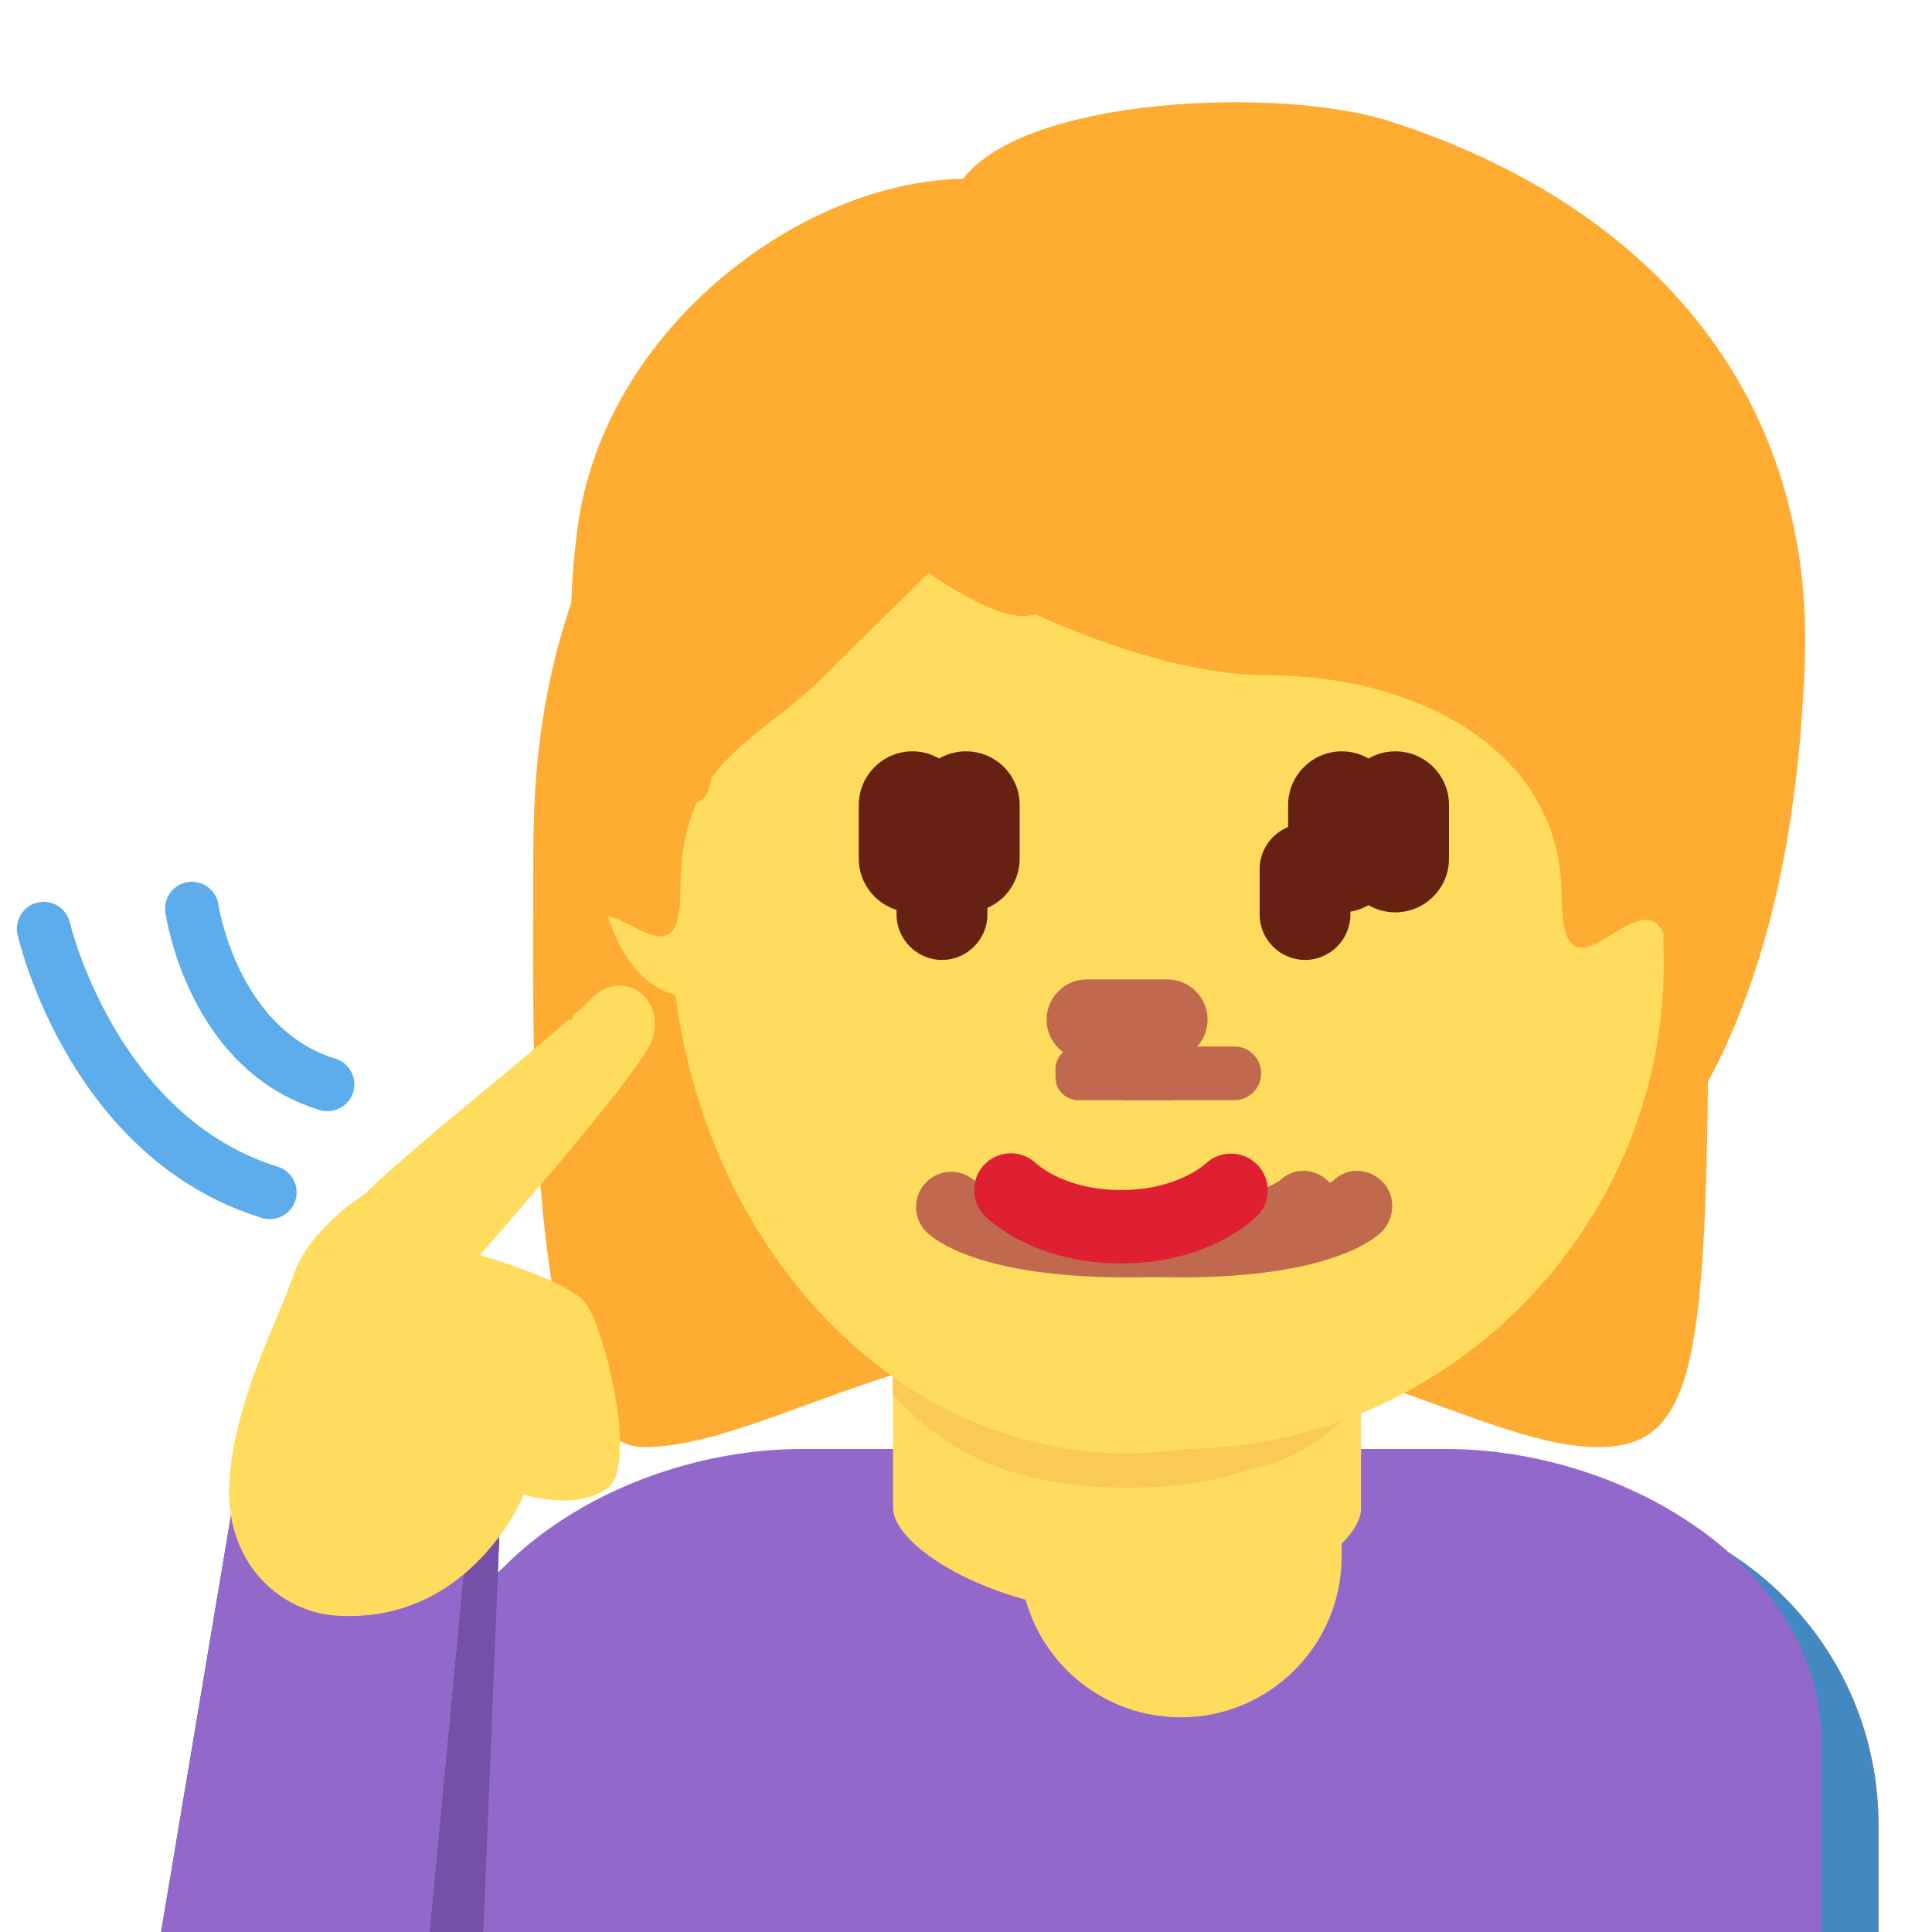
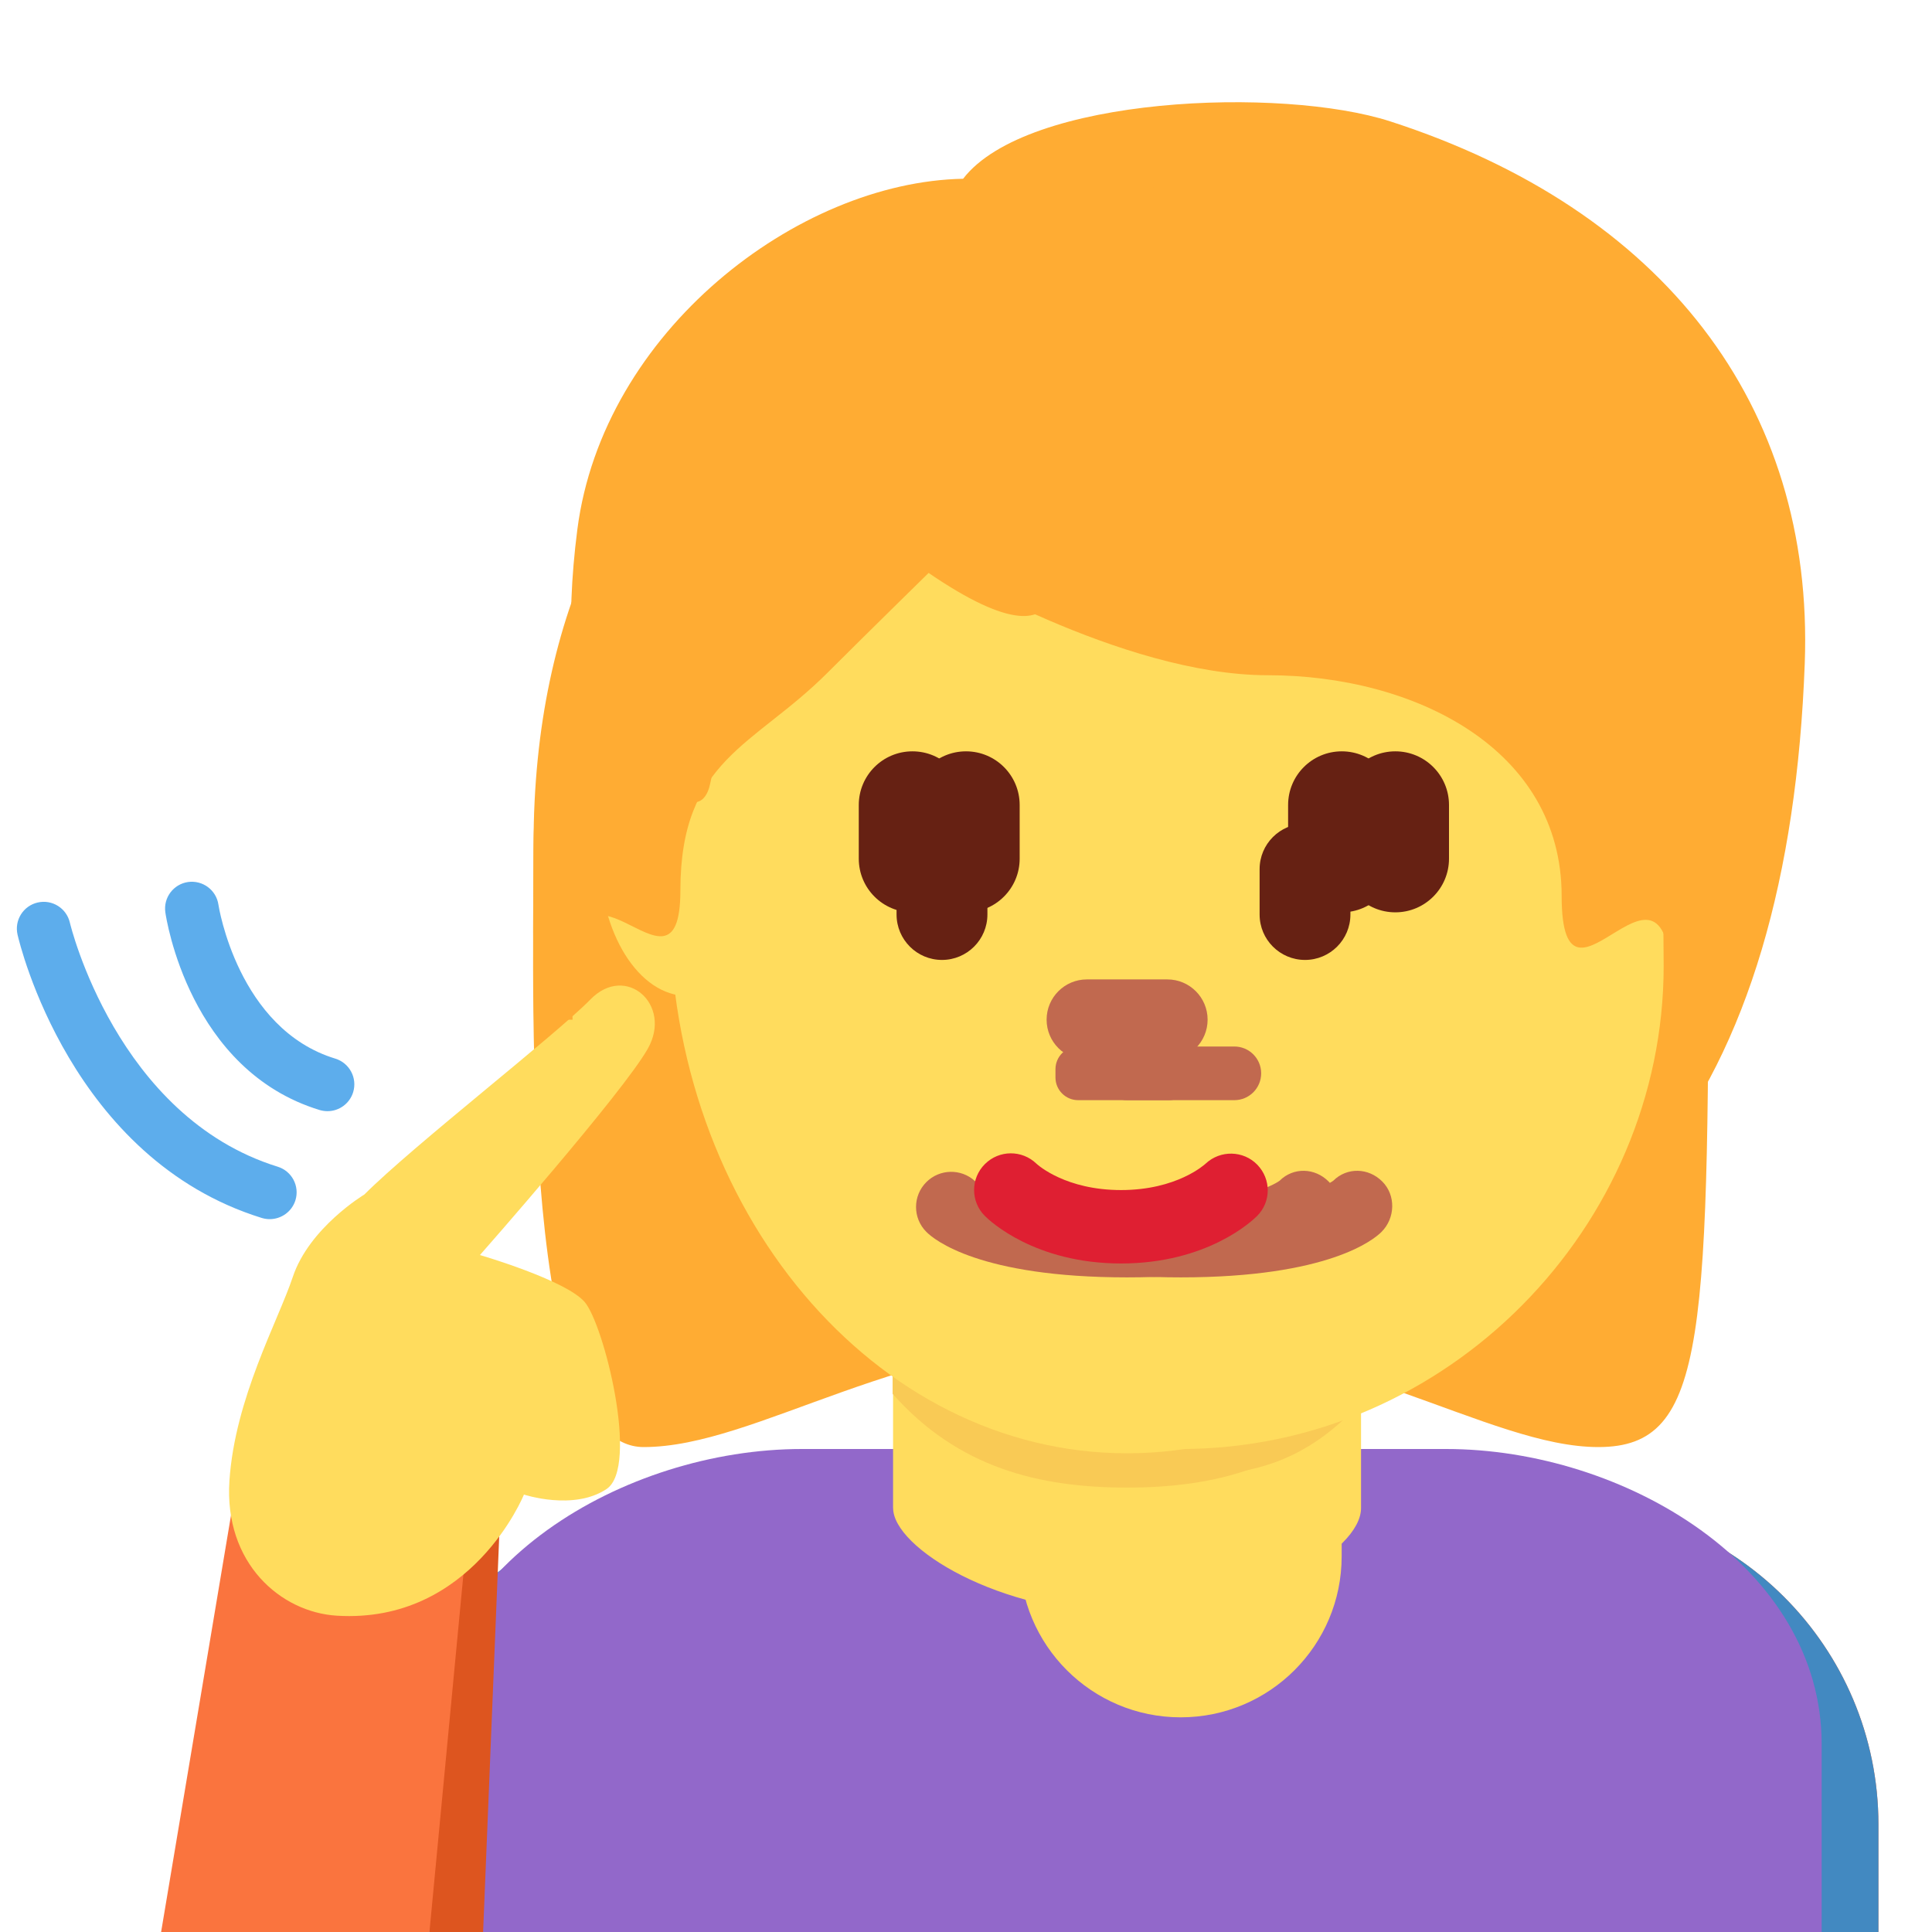
<svg xmlns="http://www.w3.org/2000/svg" xmlns:ns1="data:,a" viewBox="0 0 36 36">
  <path d="M35.002 36v-2c0-3.314-2.686-6-6-6h-14c-3.313 0-6 2.686-6 6v2h26z" fill="#FA743E" ns1:gender="neutral" />
  <path d="M35.002 36v-2c0-3.314-2.686-6-6-6h-16c-3.313 0-6 2.686-6 6v2h28z" fill="#4289C1" ns1:gender="male" />
  <path d="M33.944 36v-3.5c0-3.314-3.686-5.5-7-5.5h-12c-3.313 0-7 2.186-7 5.5V36h26z" fill="#9268CA" ns1:gender="female" />
-   <path d="M8.002 28.558V36h1l.303-7.442z" fill="#DD551F" ns1:gender="neutral" />
-   <path d="M8.002 28.558V36h1l.303-7.442z" fill="#2A6797" ns1:gender="male" />
-   <path d="M8.002 28.558V36h1l.303-7.442z" fill="#7450A8" ns1:gender="female" />
-   <path d="M4.335 28.053L3.002 36h5l.721-7.588z" fill="#FA743E" ns1:gender="neutral" />
-   <path d="M4.335 28.053L3.002 36h5l.721-7.588z" fill="#4289C1" ns1:gender="male" />
-   <path d="M4.335 28.053L3.002 36h5l.721-7.588z" fill="#9268CA" ns1:gender="female" />
-   <path d="M25.906 2.262c-2.02-.653-6.772-.475-7.96 1.069-3.089.059-6.713 2.851-7.188 6.535-.47 3.645.578 5.338.951 8.079.422 3.106 2.168 4.099 3.564 4.515C17.281 25.114 19.416 25 23 25c7 0 10.334-4.684 10.629-12.639.178-4.812-2.645-8.456-7.723-10.099z" fill="#FFAC33" ns1:skin="#292F33,#FFE51E,#963B22,#60352A,#0B0200" ns1:gender="neutral" />
-   <path d="M20.889 5.069c4.105 0 10.947 2.053 10.947 10.947 0 8.896 0 10.948-2.053 10.948s-4.79-2.053-8.895-2.053c-4.105 0-6.785 2.053-8.895 2.053-2.287 0-2.053-8.211-2.053-10.948 0-8.894 6.844-10.947 10.949-10.947" fill="#FFAC33" ns1:skin="#292F33,#FFE51E,#963B22,#60352A,#0B0200" ns1:gender="female" />
-   <path d="M19 23v6c0 1.657 1.343 3 3 3s3-1.343 3-3v-6h-6z" fill="#FFDC5D" ns1:skin="#F7DECE,#F3D2A2,#D4AB88,#AF7E57,#7C533E" ns1:gender="neutral" />
-   <path d="M16.642 28.101c0 .736 1.965 1.963 4.36 1.963s4.359-1.157 4.359-1.963V24.29h-8.72v3.811z" fill="#FFDC5D" ns1:skin="#F7DECE,#F3D2A2,#D4AB88,#AF7E57,#7C533E" ns1:gender="male" />
-   <path d="M21.041 29.414c2.008 0 3.563-1.484 3.563-2.491v-3.108h-7.332v2.998c0 1.326 1.761 2.601 3.769 2.601z" fill="#FFDC5D" ns1:skin="#F7DECE,#F3D2A2,#D4AB88,#AF7E57,#7C533E" ns1:gender="female" />
-   <path d="M18.519 25.995c1.058 1.207 2.049 1.51 3.477 1.51 1.426 0 2.426-.304 3.485-1.51V22.48H18.52v3.515z" fill="#F9CA55" ns1:skin="#EEC2AD,#E2C196,#CC9B7A,#9B6A49,#664131" ns1:gender="neutral" />
-   <path d="M16.634 25.973c1.216 1.374 2.724 1.746 4.364 1.746 1.639 0 3.146-.373 4.363-1.746v-3.491h-8.728v3.491z" fill="#F9CA55" ns1:skin="#EEC2AD,#E2C196,#CC9B7A,#9B6A49,#664131" ns1:gender="male" />
-   <path d="M17.266 25.179c1.022 1.155 2.29 1.468 3.668 1.468 1.379 0 2.647-.312 3.67-1.468v-2.936h-7.338v2.936z" fill="#F9CA55" ns1:skin="#EEC2AD,#E2C196,#CC9B7A,#9B6A49,#664131" ns1:gender="female" />
-   <path d="M29.909 12.701c-.677-.938-1.545-1.693-3.446-1.96.713.327 1.396 1.455 1.485 2.079.089.624.178 1.129-.386.505-2.261-2.499-4.723-1.515-7.163-3.041-1.704-1.066-2.223-2.246-2.223-2.246s-.208 1.574-2.792 3.178c-.749.465-1.643 1.5-2.139 3.03C12.889 15.345 13 16.325 13 18c0 4.889 4.029 9 9 9s9-4.147 9-9c0-3.041-.319-4.229-1.091-5.299z" fill="#FFDC5D" ns1:skin="#F7DECE,#F3D2A2,#D4AB88,#AF7E57,#7C533E" ns1:gender="neutral" />
-   <path d="M12.48 16.959c0-5.589 3.816-10.121 8.522-10.121 4.707 0 8.523 4.532 8.523 10.121S25.709 27.08 21.002 27.08c-4.706 0-8.522-4.531-8.522-10.121" fill="#FFDC5D" ns1:skin="#F7DECE,#F3D2A2,#D4AB88,#AF7E57,#7C533E" ns1:gender="male" />
-   <path d="M12.678 15.718c0-5.834 3.676-10.563 8.211-10.563 4.533 0 8.209 4.729 8.209 10.563 0 5.833-3.676 10.285-8.209 10.285-4.535 0-8.211-4.452-8.211-10.285" fill="#FFDC5D" ns1:skin="#F7DECE,#F3D2A2,#D4AB88,#AF7E57,#7C533E" ns1:gender="female" />
-   <path d="M14.447 15.936c0 1.448-.734 2.622-1.639 2.622s-1.639-1.174-1.639-2.622.734-2.623 1.639-2.623c.905-.001 1.639 1.174 1.639 2.623m16.388 0c0 1.448-.733 2.622-1.639 2.622-.905 0-1.639-1.174-1.639-2.622s.733-2.623 1.639-2.623c.906-.001 1.639 1.174 1.639 2.623" fill="#FFDC5D" ns1:skin="#F7DECE,#F3D2A2,#D4AB88,#AF7E57,#7C533E" ns1:gender="male" />
-   <path d="M6.789 22.258c.923-.923 3.558-2.964 4.215-3.637.658-.672 1.53.097 1.068.918-.462.821-3.129 3.847-3.129 3.847s1.59.462 1.949.872 1.026 3.078.41 3.488-1.539.103-1.539.103-.973 2.411-3.487 2.257c-1.044-.064-2.103-.975-2.001-2.514.103-1.539.904-2.969 1.18-3.796.308-.923 1.334-1.538 1.334-1.538z" fill="#FFDC5D" ns1:skin="#F7DECE,#F3D2A2,#D4AB88,#AF7E57,#7C533E" />
-   <path d="M10.669 19c-.021-1-.044-.224-.044-.465 0-3.422 2.053.494 2.053-1.943 0-2.439 1.368-2.683 2.736-4.051.685-.685 2.053-2.026 2.053-2.026s3.421 2.067 6.158 2.067c2.736 0 5.474 1.375 5.474 4.112 0 2.736 2.053-1.584 2.053 1.837 0 .244-.022-.531-.04.469h.719c.006-2 .006-1.924.006-3.202 0-8.895-6.842-11.672-10.948-11.672-4.104 0-10.947 2.722-10.947 11.617 0 .793-.02 1.257.008 3.257h.719z" fill="#FFAC33" ns1:skin="#292F33,#FFE51E,#963B22,#60352A,#0B0200" ns1:gender="female" />
-   <path d="M21 3.48c5.648 0 9.178 4.168 9.178 7.641s-.706 4.863-1.412 3.473l-1.412-2.778s-4.235 0-5.647-1.39c0 0 2.118 4.168-2.118 0 0 0 .706 2.779-3.53-.694 0 0-2.118 1.389-2.824 4.862-.196.964-1.412 0-1.412-3.473C11.822 7.648 14.646 3.48 21 3.48" fill="#FFAC33" ns1:skin="#292F33,#FFE51E,#963B22,#60352A,#0B0200" ns1:gender="male" />
-   <path d="M18 17c-.552 0-1-.448-1-1v-1c0-.552.448-1 1-1s1 .448 1 1v1c0 .552-.448 1-1 1z M26,17 c-.552 0-1-.448-1-1v-1c0-.552.448-1 1-1s1 .448 1 1v1c0 .552-.448 1-1 1z" fill="#662113" ns1:skin="#662113,#662113,#662113,#662113,#000000" ns1:gender="neutral" />
-   <path d="M17.002 17c-.55 0-1-.45-1-1v-1c0-.55.45-1 1-1s1 .45 1 1v1c0 .55-.45 1-1 1m8 0c-.55 0-1-.45-1-1v-1c0-.55.45-1 1-1s1 .45 1 1v1c0 .55-.45 1-1 1" fill="#662113" ns1:skin="#662113,#662113,#662113,#662113,#000000" ns1:gender="male" />
-   <path d="M17.552 17.887c-.465 0-.846-.381-.846-.847v-.845c0-.465.381-.846.846-.846.466 0 .847.381.847.846v.845c0 .466-.381.847-.847.847m6.765 0c-.465 0-.846-.381-.846-.847v-.845c0-.465.381-.846.846-.846.465 0 .846.381.846.846v.845c0 .466-.381.847-.846.847" fill="#662113" ns1:skin="#662113,#662113,#662113,#662113,#000000" ns1:gender="female" />
-   <path d="M23 20.5h-2c-.276 0-.5-.224-.5-.5s.224-.5.5-.5h2c.276 0 .5.224.5.5s-.224.5-.5.5z" fill="#C1694F" ns1:skin="#C1694F,#C1694F,#C1694F,#915A34,#3D2E24" ns1:gender="neutral" />
-   <path d="M21.752 19.75h-1.5c-.413 0-.75-.337-.75-.75s.337-.75.75-.75h1.5c.413 0 .75.337.75.75s-.336.75-.75.75" fill="#C1694F" ns1:skin="#C1694F,#C1694F,#C1694F,#915A34,#3D2E24" ns1:gender="male" />
-   <path d="M21.78 20.5h-1.69c-.233 0-.423-.19-.423-.423v-.153c0-.233.189-.424.423-.424h1.69c.233 0 .424.19.424.424v.153c0 .233-.191.423-.424.423" fill="#C1694F" ns1:skin="#C1694F,#C1694F,#C1694F,#915A34,#3D2E24" ns1:gender="female" />
-   <path d="M22.002 23.802c-2.754 0-3.6-.705-3.741-.848-.256-.256-.256-.671 0-.927.248-.248.646-.255.902-.023.052.037.721.487 2.839.487 2.2 0 2.836-.485 2.842-.49.256-.255.657-.243.913.015.256.256.242.683-.014.938-.141.143-.987.848-3.741.848" fill="#C1694F" ns1:skin="#C1694F,#C1694F,#C1694F,#915A34,#3D2E24" ns1:gender="neutral" />
-   <path d="M21.002 23.802c-2.754 0-3.6-.705-3.741-.848-.256-.256-.256-.671 0-.927.248-.248.646-.255.902-.023.052.037.721.487 2.839.487 2.2 0 2.836-.485 2.842-.49.256-.255.657-.243.913.015.256.256.242.683-.014.938-.141.143-.987.848-3.741.848" fill="#C1694F" ns1:skin="#C1694F,#C1694F,#C1694F,#915A34,#3D2E24" ns1:gender="male" />
+   <path d="M8.002 28.558V36h1l.303-7.442z" fill="#DD551F" ns1:gender-color="#2A6797,#7450A8" />
+   <path d="M4.335 28.053L3.002 36h5l.721-7.588z" fill="#FA743E" ns1:gender-color="#4289C1,#9268CA" />
+   <path d="M25.906 2.262c-2.02-.653-6.772-.475-7.96 1.069-3.089.059-6.713 2.851-7.188 6.535-.47 3.645.578 5.338.951 8.079.422 3.106 2.168 4.099 3.564 4.515C17.281 25.114 19.416 25 23 25c7 0 10.334-4.684 10.629-12.639.178-4.812-2.645-8.456-7.723-10.099z" fill="#FFAC33" ns1:skin="hair" ns1:gender="neutral" />
+   <path d="M20.889 5.069c4.105 0 10.947 2.053 10.947 10.947 0 8.896 0 10.948-2.053 10.948s-4.79-2.053-8.895-2.053c-4.105 0-6.785 2.053-8.895 2.053-2.287 0-2.053-8.211-2.053-10.948 0-8.894 6.844-10.947 10.949-10.947" fill="#FFAC33" ns1:skin="hair" ns1:gender="female" />
+   <path d="M19 23v6c0 1.657 1.343 3 3 3s3-1.343 3-3v-6h-6z" fill="#FFDC5D" ns1:skin="skin" ns1:gender="neutral" />
+   <path d="M16.642 28.101c0 .736 1.965 1.963 4.36 1.963s4.359-1.157 4.359-1.963V24.29h-8.72v3.811z" fill="#FFDC5D" ns1:skin="skin" ns1:gender="male" />
+   <path d="M21.041 29.414c2.008 0 3.563-1.484 3.563-2.491v-3.108h-7.332v2.998c0 1.326 1.761 2.601 3.769 2.601z" fill="#FFDC5D" ns1:skin="skin" ns1:gender="female" />
+   <path d="M18.519 25.995c1.058 1.207 2.049 1.51 3.477 1.51 1.426 0 2.426-.304 3.485-1.51V22.48H18.52v3.515z" fill="#F9CA55" ns1:skin="dark" ns1:gender="neutral" />
+   <path d="M16.634 25.973c1.216 1.374 2.724 1.746 4.364 1.746 1.639 0 3.146-.373 4.363-1.746v-3.491h-8.728v3.491z" fill="#F9CA55" ns1:skin="dark" ns1:gender="male" />
+   <path d="M17.266 25.179c1.022 1.155 2.29 1.468 3.668 1.468 1.379 0 2.647-.312 3.67-1.468v-2.936h-7.338v2.936z" fill="#F9CA55" ns1:skin="dark" ns1:gender="female" />
+   <path d="M29.909 12.701c-.677-.938-1.545-1.693-3.446-1.96.713.327 1.396 1.455 1.485 2.079.089.624.178 1.129-.386.505-2.261-2.499-4.723-1.515-7.163-3.041-1.704-1.066-2.223-2.246-2.223-2.246s-.208 1.574-2.792 3.178c-.749.465-1.643 1.5-2.139 3.03C12.889 15.345 13 16.325 13 18c0 4.889 4.029 9 9 9s9-4.147 9-9c0-3.041-.319-4.229-1.091-5.299z" fill="#FFDC5D" ns1:skin="skin" ns1:gender="neutral" />
+   <path d="M14.447 15.936c0 1.448-.734 2.622-1.639 2.622s-1.639-1.174-1.639-2.622.734-2.623 1.639-2.623c.905-.001 1.639 1.174 1.639 2.623m16.388 0c0 1.448-.733 2.622-1.639 2.622-.905 0-1.639-1.174-1.639-2.622s.733-2.623 1.639-2.623c.906-.001 1.639 1.174 1.639 2.623" fill="#FFDC5D" ns1:skin="skin" ns1:gender="male" />
+   <path d="M12.48 16.959c0-5.589 3.816-10.121 8.522-10.121 4.707 0 8.523 4.532 8.523 10.121S25.709 27.08 21.002 27.08c-4.706 0-8.522-4.531-8.522-10.121" fill="#FFDC5D" ns1:skin="skin" ns1:gender="male" />
+   <path d="M12.678 15.718c0-5.834 3.676-10.563 8.211-10.563 4.533 0 8.209 4.729 8.209 10.563 0 5.833-3.676 10.285-8.209 10.285-4.535 0-8.211-4.452-8.211-10.285" fill="#FFDC5D" ns1:skin="skin" ns1:gender="female" />
+   <path d="M6.789 22.258c.923-.923 3.558-2.964 4.215-3.637.658-.672 1.53.097 1.068.918-.462.821-3.129 3.847-3.129 3.847s1.59.462 1.949.872 1.026 3.078.41 3.488-1.539.103-1.539.103-.973 2.411-3.487 2.257c-1.044-.064-2.103-.975-2.001-2.514.103-1.539.904-2.969 1.18-3.796.308-.923 1.334-1.538 1.334-1.538z" fill="#FFDC5D" ns1:skin="skin" />
+   <path d="M10.669 19c-.021-1-.044-.224-.044-.465 0-3.422 2.053.494 2.053-1.943 0-2.439 1.368-2.683 2.736-4.051.685-.685 2.053-2.026 2.053-2.026s3.421 2.067 6.158 2.067c2.736 0 5.474 1.375 5.474 4.112 0 2.736 2.053-1.584 2.053 1.837 0 .244-.022-.531-.04.469h.719c.006-2 .006-1.924.006-3.202 0-8.895-6.842-11.672-10.948-11.672-4.104 0-10.947 2.722-10.947 11.617 0 .793-.02 1.257.008 3.257h.719z" fill="#FFAC33" ns1:skin="hair" ns1:gender="female" />
+   <path d="M21 3.48c5.648 0 9.178 4.168 9.178 7.641s-.706 4.863-1.412 3.473l-1.412-2.778s-4.235 0-5.647-1.39c0 0 2.118 4.168-2.118 0 0 0 .706 2.779-3.53-.694 0 0-2.118 1.389-2.824 4.862-.196.964-1.412 0-1.412-3.473C11.822 7.648 14.646 3.48 21 3.48" fill="#FFAC33" ns1:skin="hair" ns1:gender="male" />
+   <rect x="17" y="14" width="2" height="3" rx="1" fill="#662113" ns1:skin="eyes2" ns1:gender="neutral" />
+   <rect x="25" y="14" width="2" height="3" rx="1" fill="#662113" ns1:skin="eyes2" ns1:gender="neutral" />
+   <rect x="16.002" y="14" width="2" height="3" rx="1" fill="#662113" ns1:skin="eyes2" ns1:gender="male" />
+   <rect x="24.002" y="14" width="2" height="3" rx="1" fill="#662113" ns1:skin="eyes2" ns1:gender="male" />
+   <rect x="16.706" y="15.349" width="1.693" height="2.538" rx="0.847" fill="#662113" ns1:skin="eyes2" ns1:gender="female" />
+   <rect x="23.471" y="15.349" width="1.692" height="2.538" rx="0.846" fill="#662113" ns1:skin="eyes2" ns1:gender="female" />
+   <rect x="20.5" y="19.5" width="3" height="1" rx="0.5" fill="#C1694F" ns1:skin="nose" ns1:gender="neutral" />
+   <rect x="19.502" y="18.25" width="3" height="1.5" rx="0.75" fill="#C1694F" ns1:skin="nose" ns1:gender="male" />
+   <rect x="19.667" y="19.5" width="2.537" height="1" rx="0.423" fill="#C1694F" ns1:skin="nose" ns1:gender="female" />
+   <path d="M22.002 23.802c-2.754 0-3.6-.705-3.741-.848-.256-.256-.256-.671 0-.927.248-.248.646-.255.902-.023.052.037.721.487 2.839.487 2.2 0 2.836-.485 2.842-.49.256-.255.657-.243.913.015.256.256.242.683-.014.938-.141.143-.987.848-3.741.848" fill="#C1694F" ns1:skin="nose" ns1:gender="neutral" />
+   <path d="M21.002 23.802c-2.754 0-3.6-.705-3.741-.848-.256-.256-.256-.671 0-.927.248-.248.646-.255.902-.023.052.037.721.487 2.839.487 2.2 0 2.836-.485 2.842-.49.256-.255.657-.243.913.015.256.256.242.683-.014.938-.141.143-.987.848-3.741.848" fill="#C1694F" ns1:skin="nose" ns1:gender="male" />
  <path d="M20.889 23.543c-1.606 0-2.447-.794-2.537-.885-.268-.267-.268-.7 0-.967.266-.265.692-.267.961-.007.035.032.551.491 1.576.491 1.038 0 1.555-.473 1.576-.492.273-.256.703-.248.963.02.26.269.26.691-.004.955-.09.091-.929.885-2.535.885" fill="#DF1F32" ns1:gender="female" />
  <path d="M6.103 20.705c-.048 0-.097-.007-.146-.021-2.429-.74-2.859-3.564-2.876-3.684-.039-.273.15-.525.423-.565.272-.038.526.149.566.422.003.023.362 2.316 2.178 2.869.264.081.413.36.333.624-.066.216-.264.355-.478.355z M5.026,22.717 c-.049 0-.099-.007-.148-.022C1.321 21.593.366 17.586.327 17.416c-.062-.269.106-.537.375-.599.271-.062.537.106.6.375.008.036.872 3.618 3.873 4.548.264.082.411.361.33.625-.067.214-.265.352-.479.352z" fill="#5DADEC" />
</svg>
